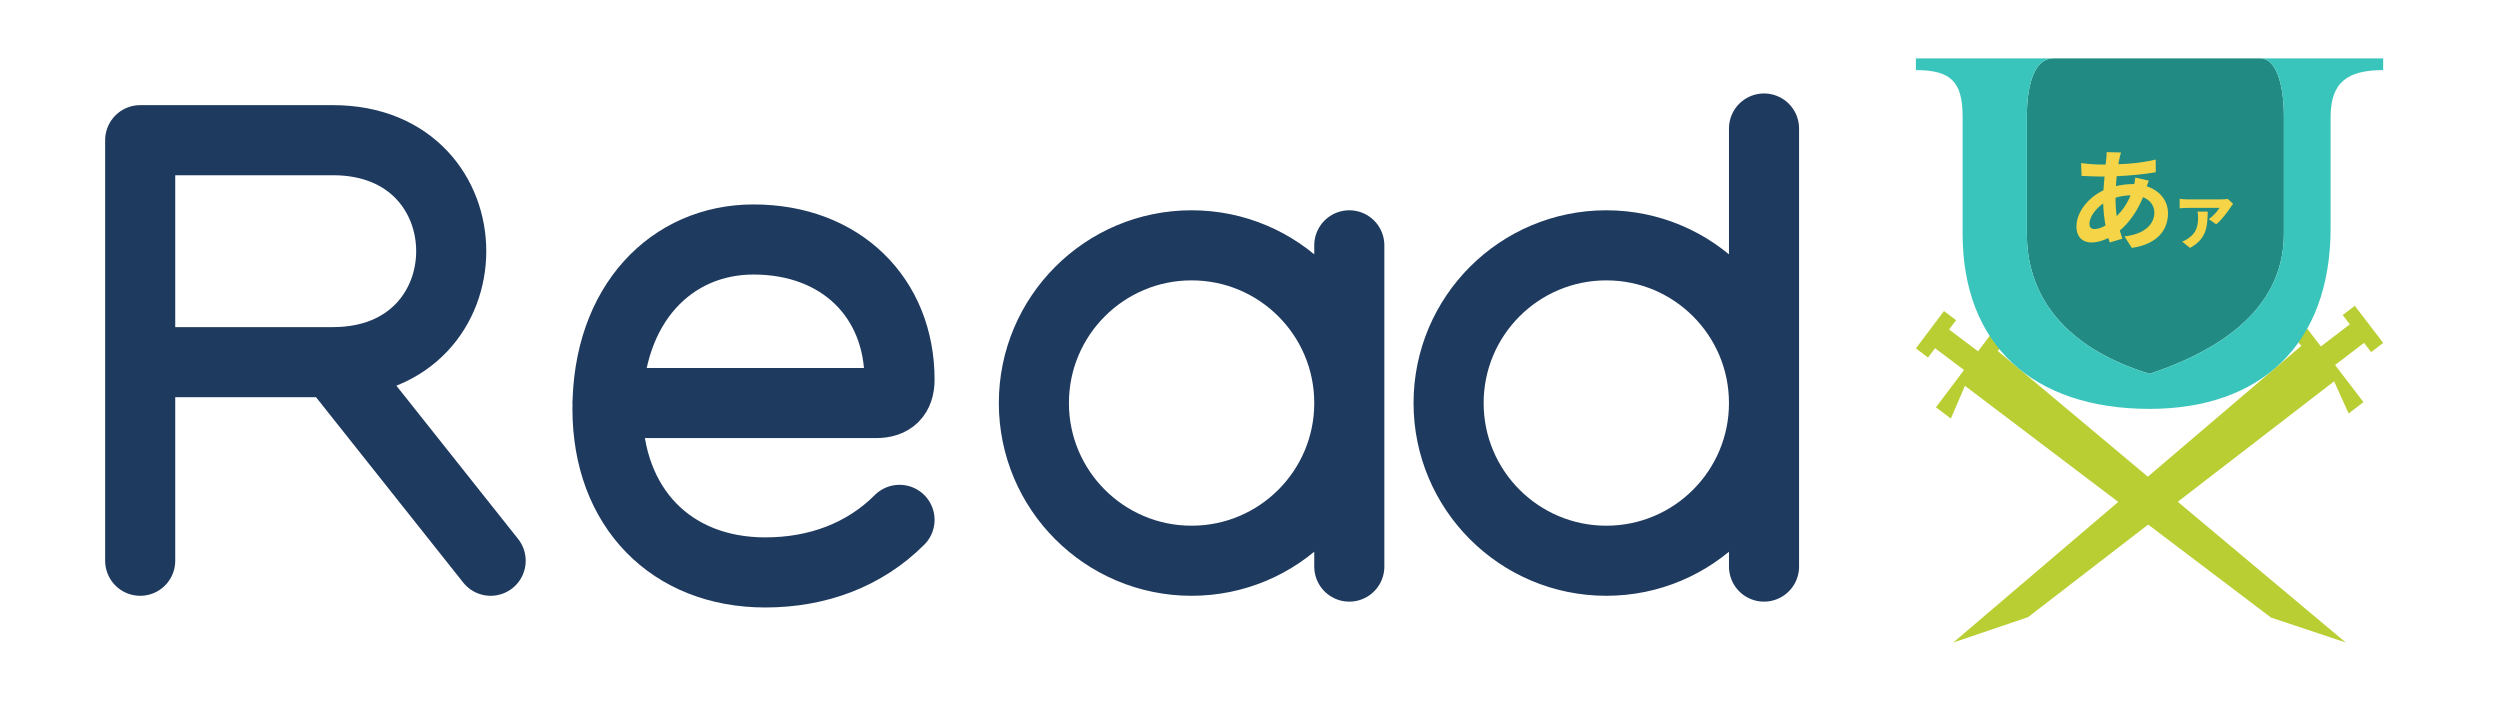
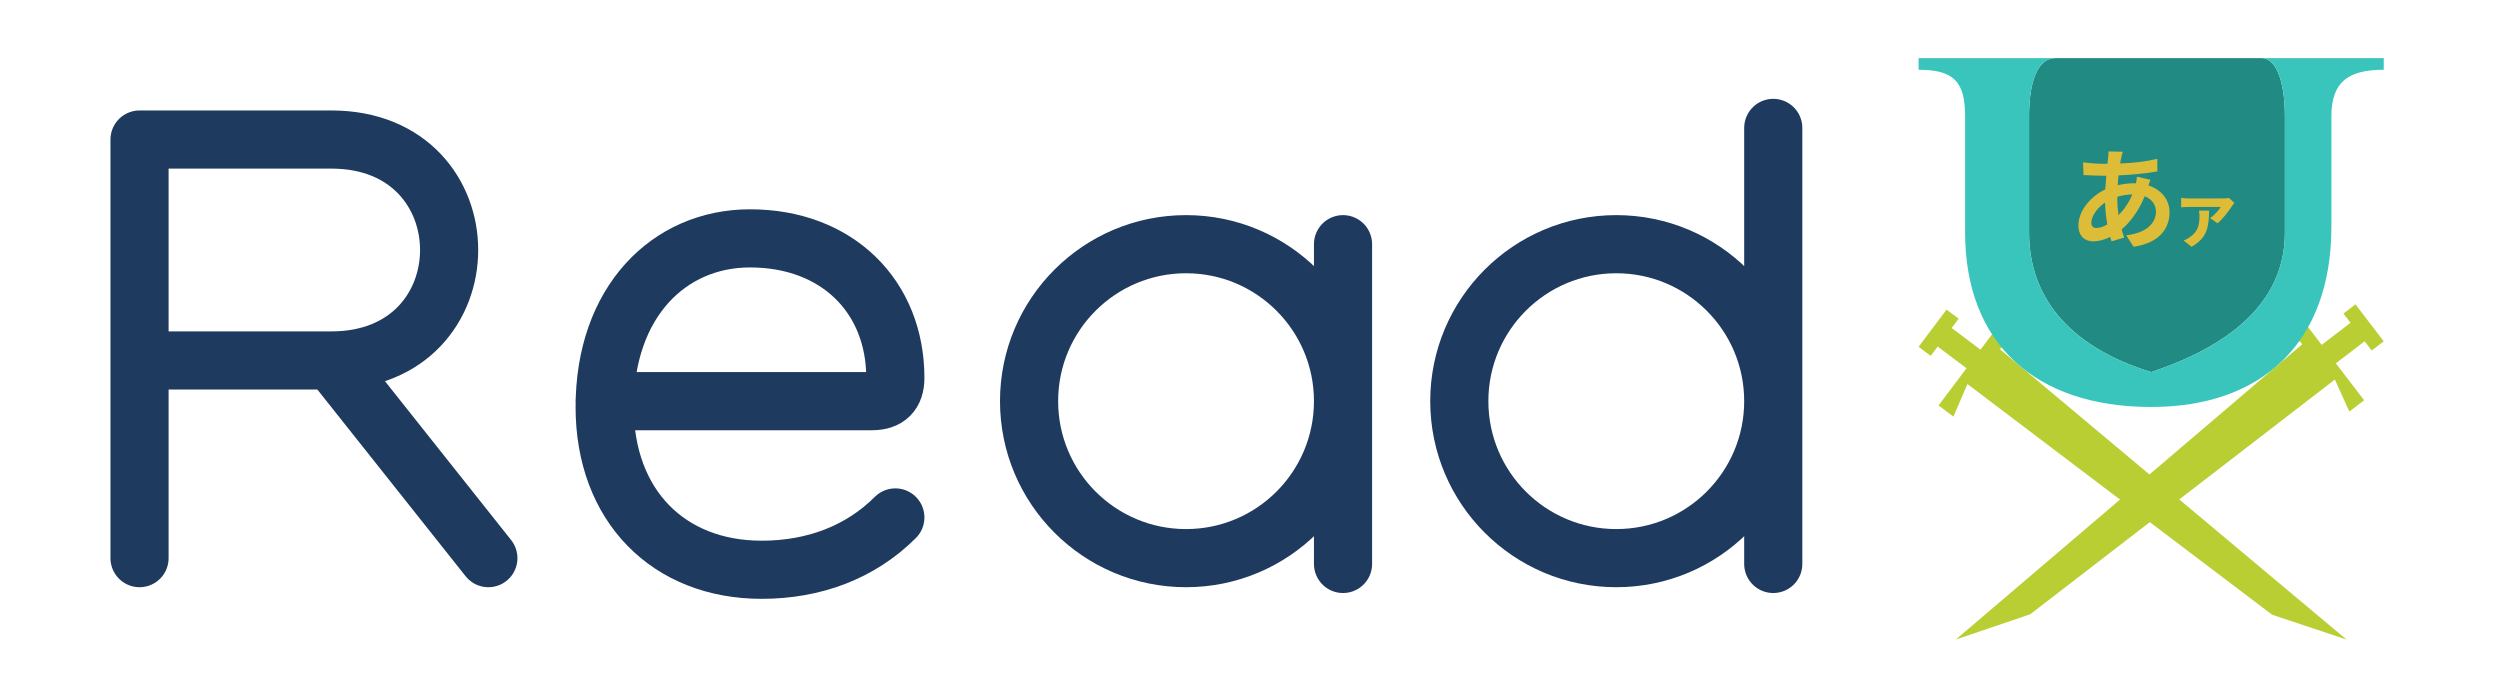
- <svg xmlns="http://www.w3.org/2000/svg" viewBox="0 0 428 120" role="img" aria-labelledby="title desc" focusable="false">
+ <svg xmlns="http://www.w3.org/2000/svg" viewBox="0 0 430 120" role="img" aria-labelledby="title desc" focusable="false">
  <g id="readux-wordmark">
-     <g fill="none" stroke="#1f3a5f" stroke-linecap="round" stroke-linejoin="round" stroke-width="12">
+     <g fill="none" stroke="#1f3a5f" stroke-linecap="round" stroke-linejoin="round" stroke-width="10">
      <path d="M24 96V24h33c27 0 27 38 0 38H24m33 0 27 34" />
      <path transform="translate(-4 0)" d="M158 89c-6 6-14 9-23 9-16 0-27-11-27-28 0-18 11-29 25-29 15 0 25 10 25 24q0 4-4 4h-46" />
      <path transform="translate(-4 0)" d="M235 69a27 27 0 1 1-54 0 27 27 0 1 1 54 0m0-27v55" />
-       <path transform="translate(-4 0)" d="M306 69a27 27 0 1 1-54 0 27 27 0 1 1 54 0m0-47v75" />
+       <path transform="translate(-1 0)" d="M306 69a27 27 0 1 1-54 0 27 27 0 1 1 54 0m0-47v75" />
    </g>
-     <g id="readux-mark" transform="translate(308 0)">
+     <g id="readux-mark" transform="translate(310 0)">
      <g fill="#b9ce32">
        <path d="M24.809 53.253L26.887 54.816L25.684 56.414L30.644 60.144L35.453 53.751L38.01 55.675L34 60.076L93.6 110L80.8 105.73L28.4 66.054L25.988 71.658L23.431 69.734L28.24 63.341L23.28 59.611L22.078 61.209L20 59.646Z" />
        <path d="M95.138 52.351L93.073 53.931L94.289 55.52L89.331 59.314L84.469 52.961L81.928 54.906L86 59.197L26.4 110L39.2 105.654L91.6 65.281L94.084 70.788L96.625 68.843L91.763 62.49L96.72 58.696L97.935 60.284L100 58.704Z" />
      </g>
      <path fill="#208a83" d="M43.5 10H79C81.5 10 83 14 83 20V40C83 51 75 59 60 64C47 60 39 52 39 40V20C39 14 40.5 10 43.5 10Z" />
      <path fill="#39c5bb" d="M20 10H43.5C40.5 10 39 14 39 20V40C39 52 47 60 60 64C75 59 83 51 83 40V20C83 14 81.5 10 79 10H100V12C94 12 91 14 91 20V39C91 59 79 70 60 70C40 70 28 59 28 40V20C28 14 26 12 20 12Z" />
-       <g fill="#f5d547" transform="translate(45.6817 41.34074) scale(.019 -.019)">
+       <g fill="#ddbd38" transform="translate(45.6817 41.34074) scale(.019 -.019)">
        <path d="M447 394C485 406 531 415 583 416C550 336 506 276 458 228C451 277 447 331 447 392ZM258 112C226 112 212 129 212 160C212 216 262 292 336 342C338 274 346 206 357 144C320 123 286 112 258 112ZM625 576C624 562 620 537 616 517H599C550 517 498 510 451 499C452 529 455 559 458 588C580 594 713 606 810 624L809 738C700 712 593 700 473 696C476 715 479 733 483 749C486 764 490 782 497 802L367 805C368 788 366 764 364 746L358 693H320C259 693 172 701 137 706L141 591C187 589 264 585 316 585H348C344 545 341 503 338 461C200 396 95 262 95 136C95 35 156 -9 229 -9C281 -9 334 7 382 31C386 17 391 3 395 -9L509 25C501 49 493 73 486 99C561 161 640 264 695 399C762 373 797 320 797 260C797 163 719 67 528 46L594 -58C837 -22 920 115 920 254C920 370 844 459 729 497C735 516 742 537 747 548Z" />
        <path transform="translate(914.3333 6.666667) scale(.6666667)" d="M408 394C412 373 415 347 415 323C415 197 394 108 281 31C251 10 226 -2 200 -12L306 -97C540 31 540 207 546 394ZM815 566C799 561 756 559 734 559H270C237 559 197 562 166 567V438C203 442 237 444 270 444H704C680 402 617 331 560 292L660 222C731 277 824 403 859 459C865 469 879 488 889 499Z" />
      </g>
    </g>
  </g>
</svg>
